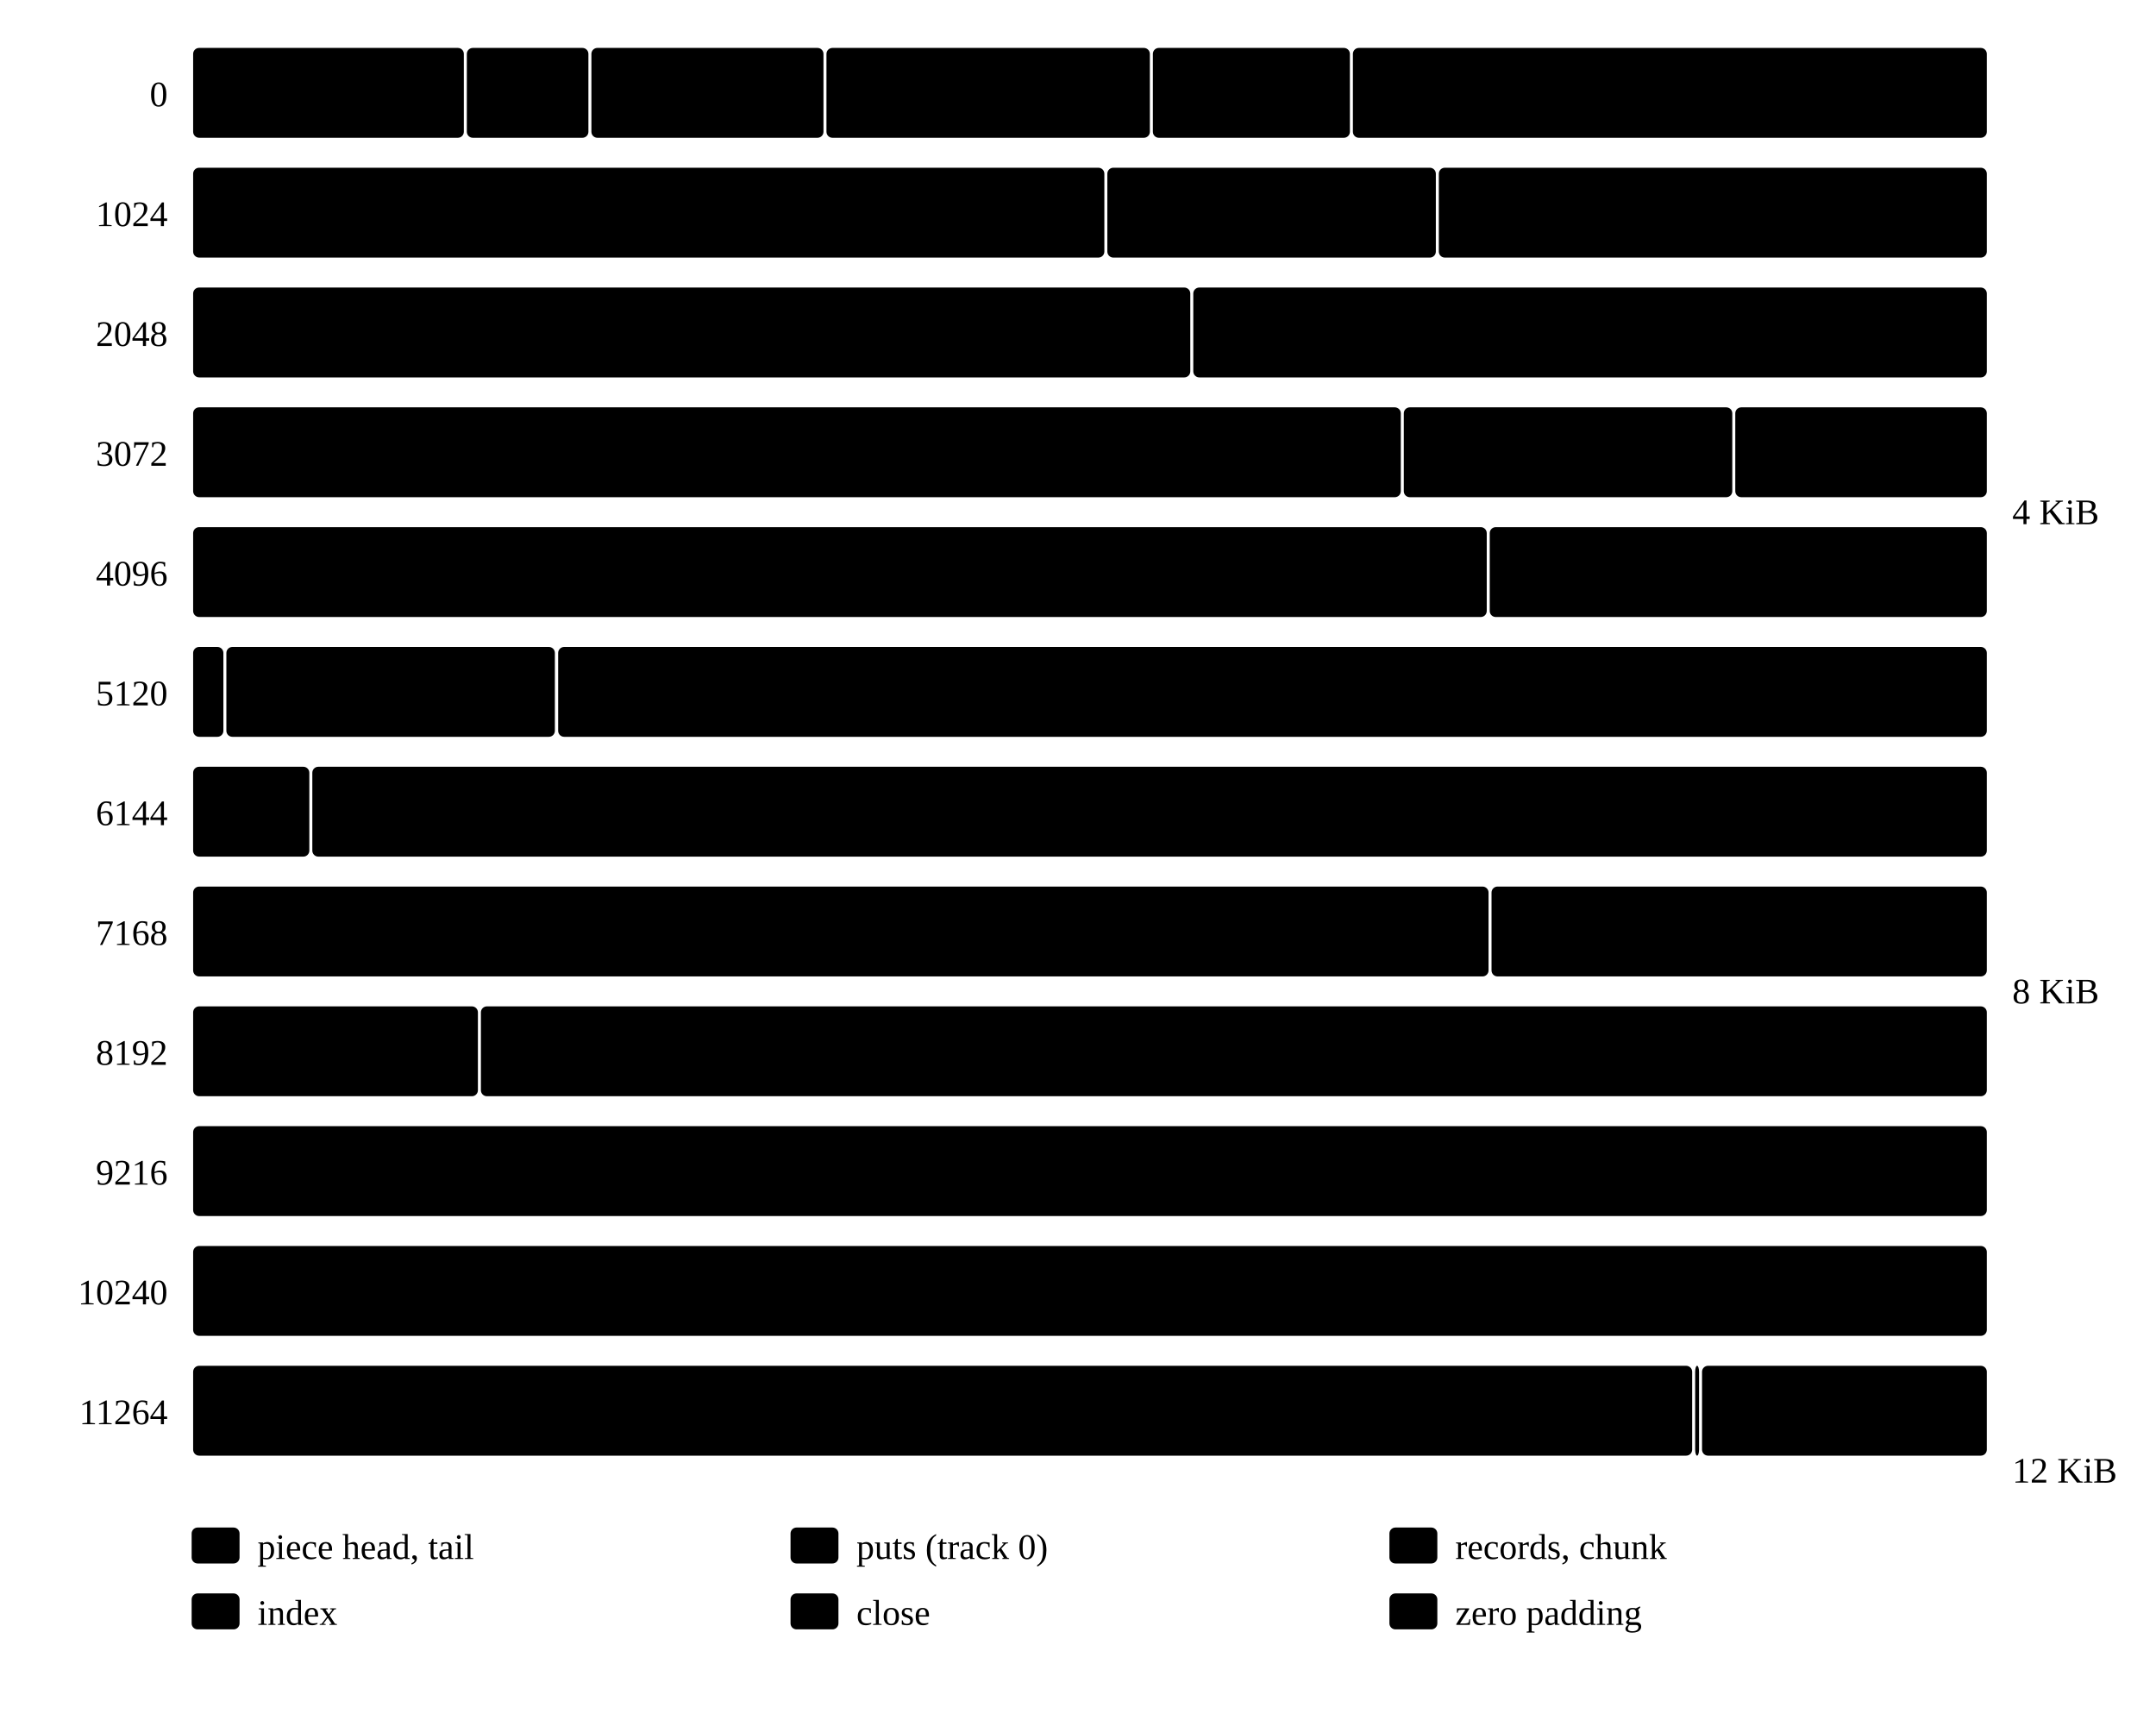
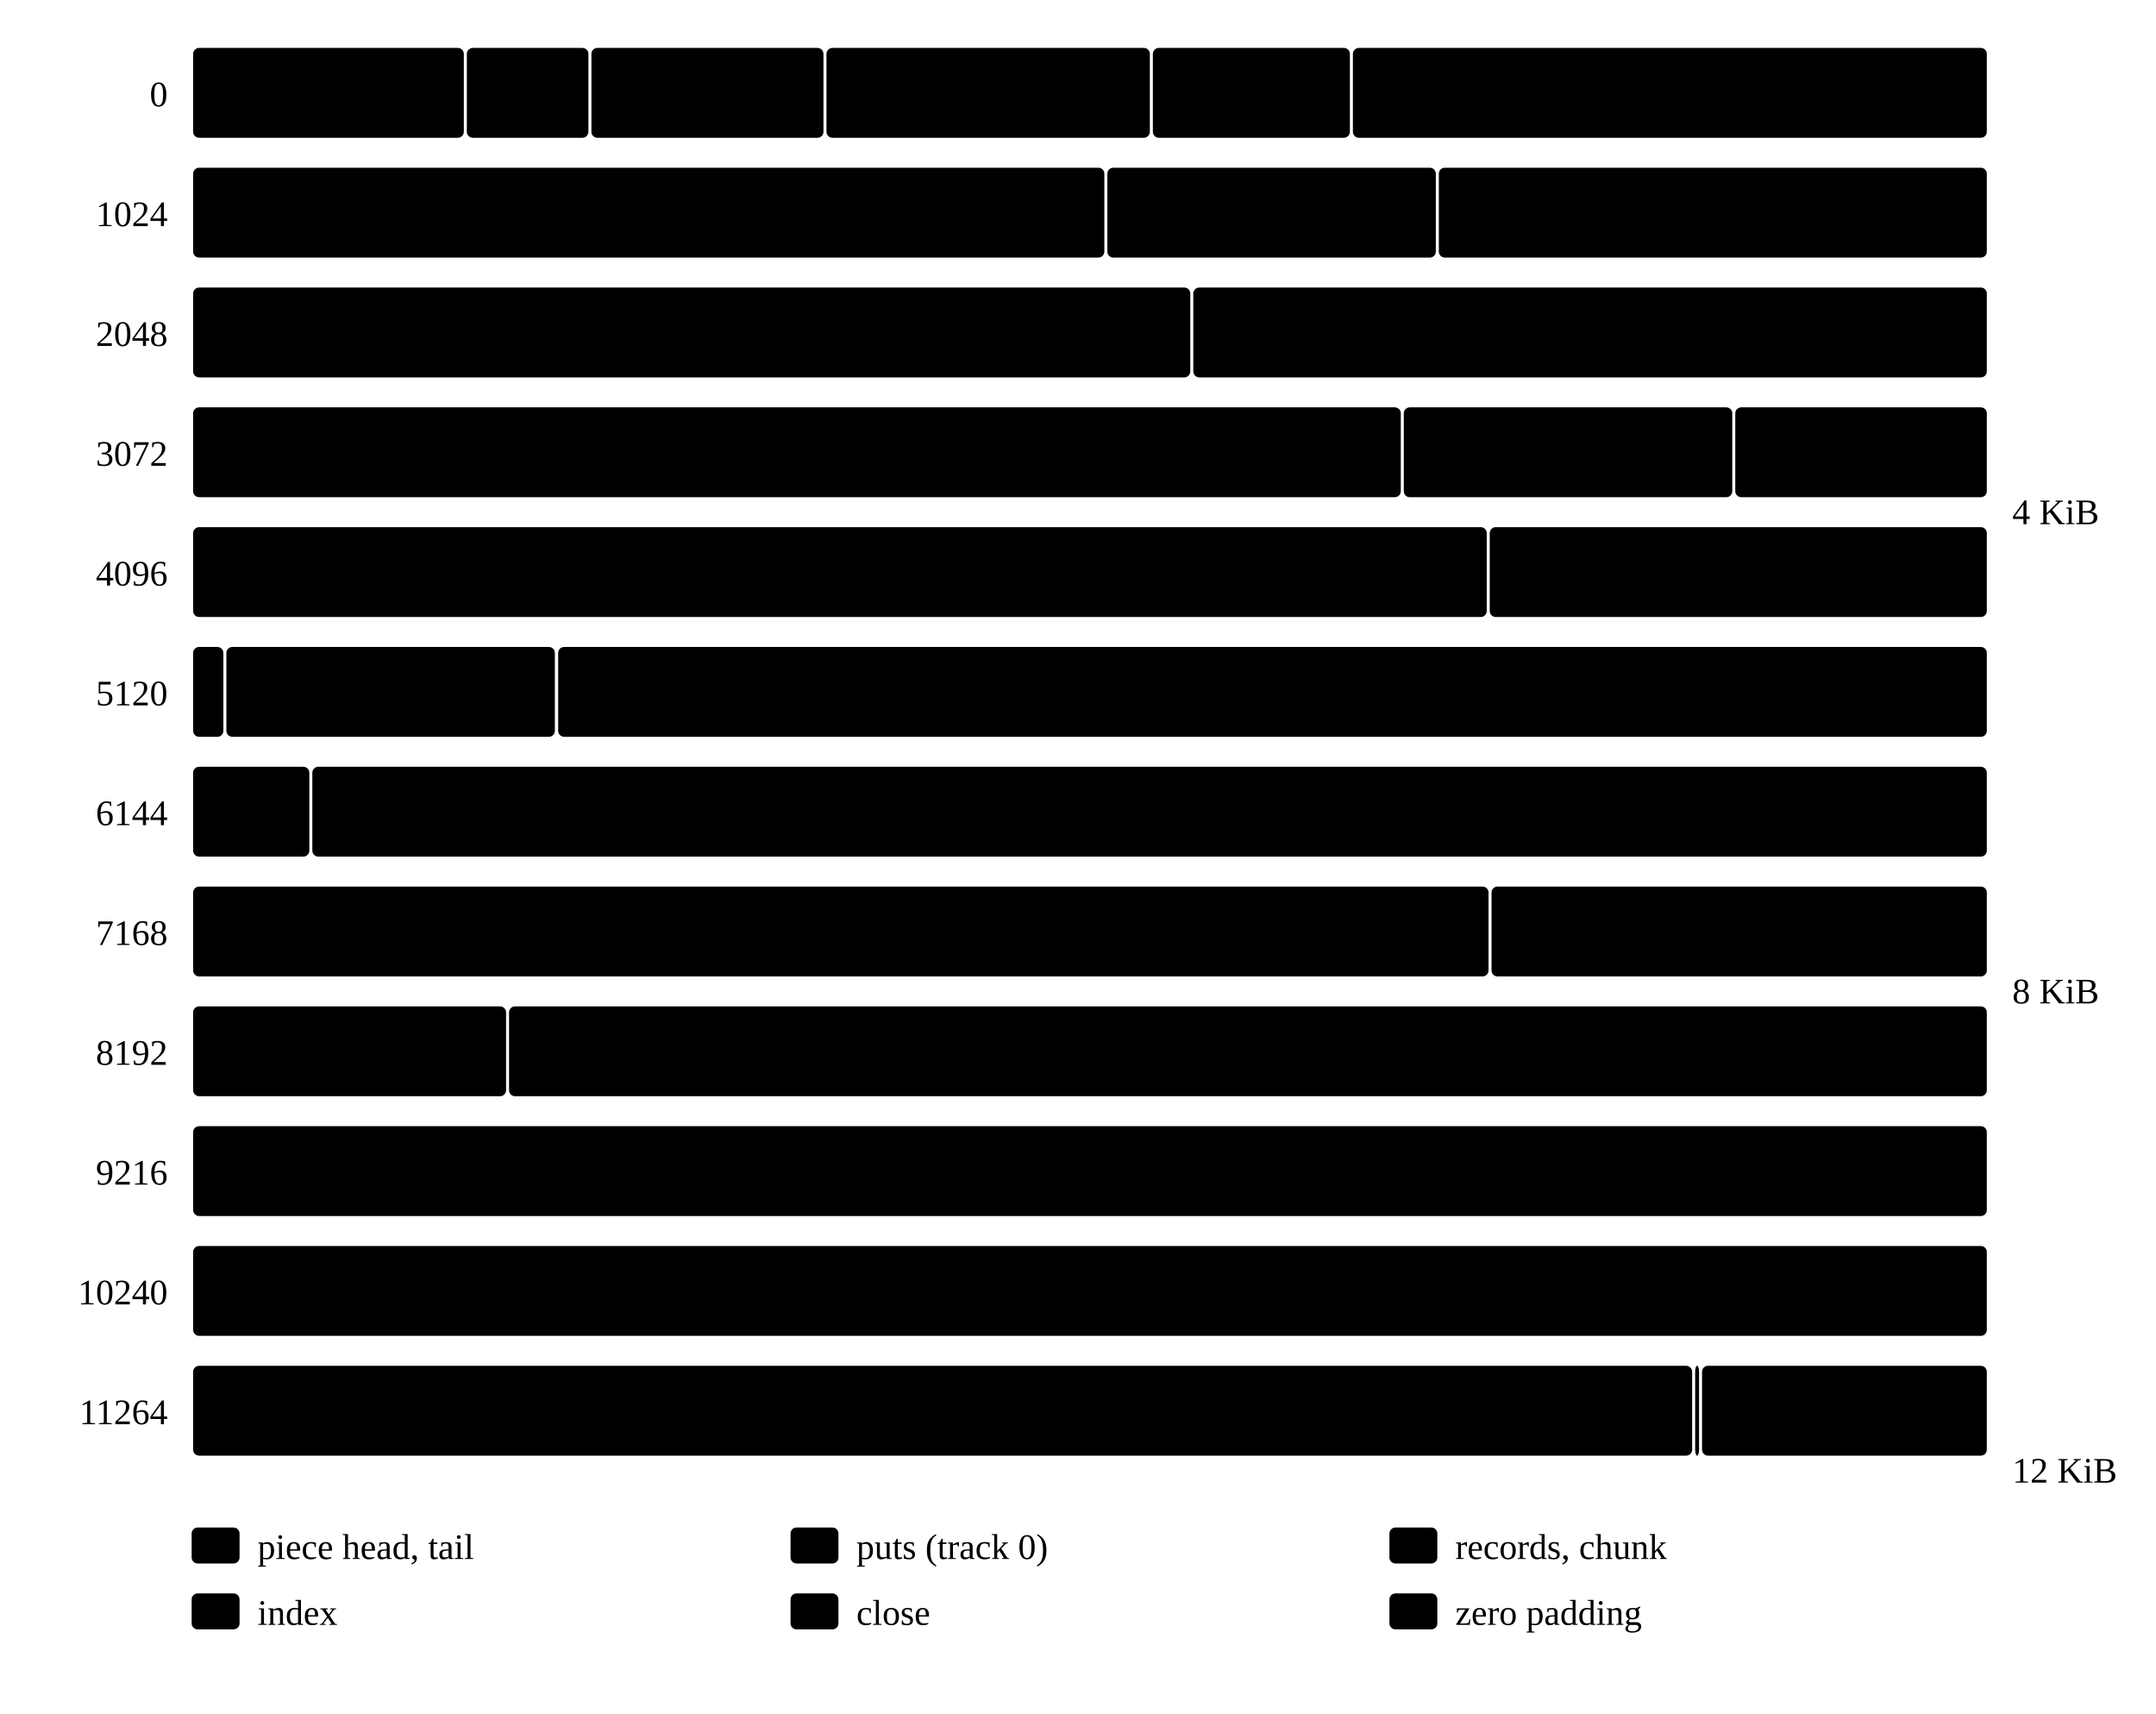
<svg xmlns="http://www.w3.org/2000/svg" class="ww-svg" viewBox="0 0 720 572" width="720" height="572" role="img" aria-label="A closed piece of 12 KiB on rows of 1 KiB: piece head, puts, records, events chunks, a checkpoint, the final index, the close padded with zeros, and the tail ending on the 4 KiB boundary">
  <text x="56.0" y="35.5" text-anchor="end" class="soft mono">0</text>
  <text x="56.0" y="75.5" text-anchor="end" class="soft mono">1024</text>
  <text x="56.0" y="115.5" text-anchor="end" class="soft mono">2048</text>
  <text x="56.0" y="155.5" text-anchor="end" class="soft mono">3072</text>
  <text x="56.0" y="195.5" text-anchor="end" class="soft mono">4096</text>
  <text x="56.0" y="235.5" text-anchor="end" class="soft mono">5120</text>
  <text x="56.0" y="275.5" text-anchor="end" class="soft mono">6144</text>
  <text x="56.0" y="315.5" text-anchor="end" class="soft mono">7168</text>
  <text x="56.0" y="355.5" text-anchor="end" class="soft mono">8192</text>
  <text x="56.0" y="395.5" text-anchor="end" class="soft mono">9216</text>
  <text x="56.0" y="435.5" text-anchor="end" class="soft mono">10240</text>
  <text x="56.0" y="475.5" text-anchor="end" class="soft mono">11264</text>
  <rect x="64.5" y="16.0" width="90.4" height="30.0" rx="2" class="tint-ink" />
  <text x="109.7" y="35.5" text-anchor="middle" class="small">piece head</text>
  <rect x="155.9" y="16.0" width="40.6" height="30.0" rx="2" class="tint-purple" />
  <text x="176.2" y="35.5" text-anchor="middle" class="small">puts</text>
  <rect x="197.5" y="16.0" width="77.5" height="30.0" rx="2" class="tint-purple" />
  <text x="236.3" y="35.5" text-anchor="middle" class="small">puts</text>
  <rect x="276.0" y="16.0" width="108.0" height="30.0" rx="2" class="tint-blue" />
  <text x="330.0" y="35.5" text-anchor="middle" class="small">records</text>
  <rect x="385.0" y="16.0" width="65.8" height="30.0" rx="2" class="tint-purple" />
  <text x="417.9" y="35.5" text-anchor="middle" class="small">puts</text>
  <rect x="451.8" y="16.0" width="211.7" height="30.0" rx="2" class="tint-blue" />
  <text x="557.7" y="35.5" text-anchor="middle" class="small">events chunk</text>
  <rect x="64.5" y="56.0" width="304.3" height="30.0" rx="2" class="tint-blue" />
  <rect x="369.8" y="56.0" width="109.7" height="30.0" rx="2" class="tint-blue" />
  <text x="424.6" y="75.5" text-anchor="middle" class="small">records</text>
  <rect x="480.5" y="56.0" width="183.0" height="30.0" rx="2" class="tint-blue" />
  <text x="572.0" y="75.5" text-anchor="middle" class="small">events chunk</text>
  <rect x="64.5" y="96.0" width="333.0" height="30.0" rx="2" class="tint-blue" />
  <rect x="398.5" y="96.0" width="265.0" height="30.0" rx="2" class="tint-amber" />
  <text x="531.0" y="115.5" text-anchor="middle" class="small">checkpoint</text>
  <rect x="64.5" y="136.0" width="403.3" height="30.0" rx="2" class="tint-amber" />
  <rect x="468.8" y="136.0" width="109.7" height="30.0" rx="2" class="tint-blue" />
  <text x="523.7" y="155.5" text-anchor="middle" class="small">records</text>
  <rect x="579.5" y="136.0" width="84.0" height="30.0" rx="2" class="tint-blue" />
  <rect x="64.5" y="176.0" width="432.0" height="30.0" rx="2" class="tint-blue" />
  <text x="280.5" y="195.5" text-anchor="middle" class="small">events chunk</text>
  <rect x="497.5" y="176.0" width="166.0" height="30.0" rx="2" class="tint-amber" />
  <text x="580.5" y="195.5" text-anchor="middle" class="small">checkpoint</text>
  <rect x="64.5" y="216.0" width="10.1" height="30.0" rx="2" class="tint-amber" />
  <rect x="75.6" y="216.0" width="109.7" height="30.0" rx="2" class="tint-blue" />
  <text x="130.5" y="235.5" text-anchor="middle" class="small">records</text>
  <rect x="186.4" y="216.0" width="477.1" height="30.0" rx="2" class="tint-blue" />
  <text x="424.9" y="235.5" text-anchor="middle" class="small">events chunk</text>
  <rect x="64.5" y="256.0" width="38.8" height="30.0" rx="2" class="tint-blue" />
  <rect x="104.3" y="256.0" width="559.2" height="30.0" rx="2" class="tint-amber" />
  <text x="383.9" y="275.5" text-anchor="middle" class="small">final index</text>
  <rect x="64.5" y="296.0" width="432.6" height="30.0" rx="2" class="tint-amber" />
  <rect x="498.1" y="296.0" width="165.4" height="30.0" rx="2" class="tint-green" />
  <text x="580.8" y="315.5" text-anchor="middle" class="small">close</text>
-   <rect x="64.5" y="336.0" width="95.1" height="30.0" rx="2" class="tint-green" />
-   <rect x="160.6" y="336.0" width="502.9" height="30.0" rx="2" class="faint hatch" />
-   <text x="412.0" y="355.5" text-anchor="middle" class="small">zero padding</text>
+   <rect x="64.5" y="336.0" width="104.5" height="30.0" rx="2" class="tint-green" />
+   <rect x="170.0" y="336.0" width="493.5" height="30.0" rx="2" class="faint hatch" />
+   <text x="416.7" y="355.5" text-anchor="middle" class="small">zero padding</text>
  <rect x="64.5" y="376.0" width="599.0" height="30.0" rx="2" class="faint hatch" />
  <rect x="64.5" y="416.0" width="599.0" height="30.0" rx="2" class="faint hatch" />
  <rect x="64.5" y="456.0" width="500.6" height="30.0" rx="2" class="faint hatch" />
  <rect x="566.1" y="456.0" width="1.3" height="30.0" rx="2" class="tint-green" />
  <rect x="568.4" y="456.0" width="95.1" height="30.0" rx="2" class="tint-ink" />
  <text x="616.0" y="475.5" text-anchor="middle" class="small">tail</text>
  <line x1="60.0" y1="171.0" x2="668.0" y2="171.0" class="accent-line" />
  <text x="672.0" y="175.0" text-anchor="start" class="accent small">4 KiB</text>
  <line x1="60.0" y1="331.0" x2="668.0" y2="331.0" class="accent-line" />
  <text x="672.0" y="335.0" text-anchor="start" class="accent small">8 KiB</text>
  <line x1="60.0" y1="491.0" x2="668.0" y2="491.0" class="accent-line" />
  <text x="672.0" y="495.0" text-anchor="start" class="accent small">12 KiB</text>
  <rect x="64.0" y="510.0" width="16.0" height="12.0" rx="2" class="tint-ink" />
  <text x="86.0" y="520.5" text-anchor="start" class="small">piece head, tail</text>
  <rect x="264.0" y="510.0" width="16.0" height="12.0" rx="2" class="tint-purple" />
  <text x="286.0" y="520.5" text-anchor="start" class="small">puts (track 0)</text>
  <rect x="464.0" y="510.0" width="16.0" height="12.0" rx="2" class="tint-blue" />
  <text x="486.0" y="520.5" text-anchor="start" class="small">records, chunk</text>
  <rect x="64.0" y="532.0" width="16.0" height="12.0" rx="2" class="tint-amber" />
  <text x="86.0" y="542.5" text-anchor="start" class="small">index</text>
  <rect x="264.0" y="532.0" width="16.0" height="12.0" rx="2" class="tint-green" />
  <text x="286.0" y="542.5" text-anchor="start" class="small">close</text>
  <rect x="464.0" y="532.0" width="16.0" height="12.0" rx="2" class="faint hatch" />
  <text x="486.0" y="542.5" text-anchor="start" class="small">zero padding</text>
</svg>
